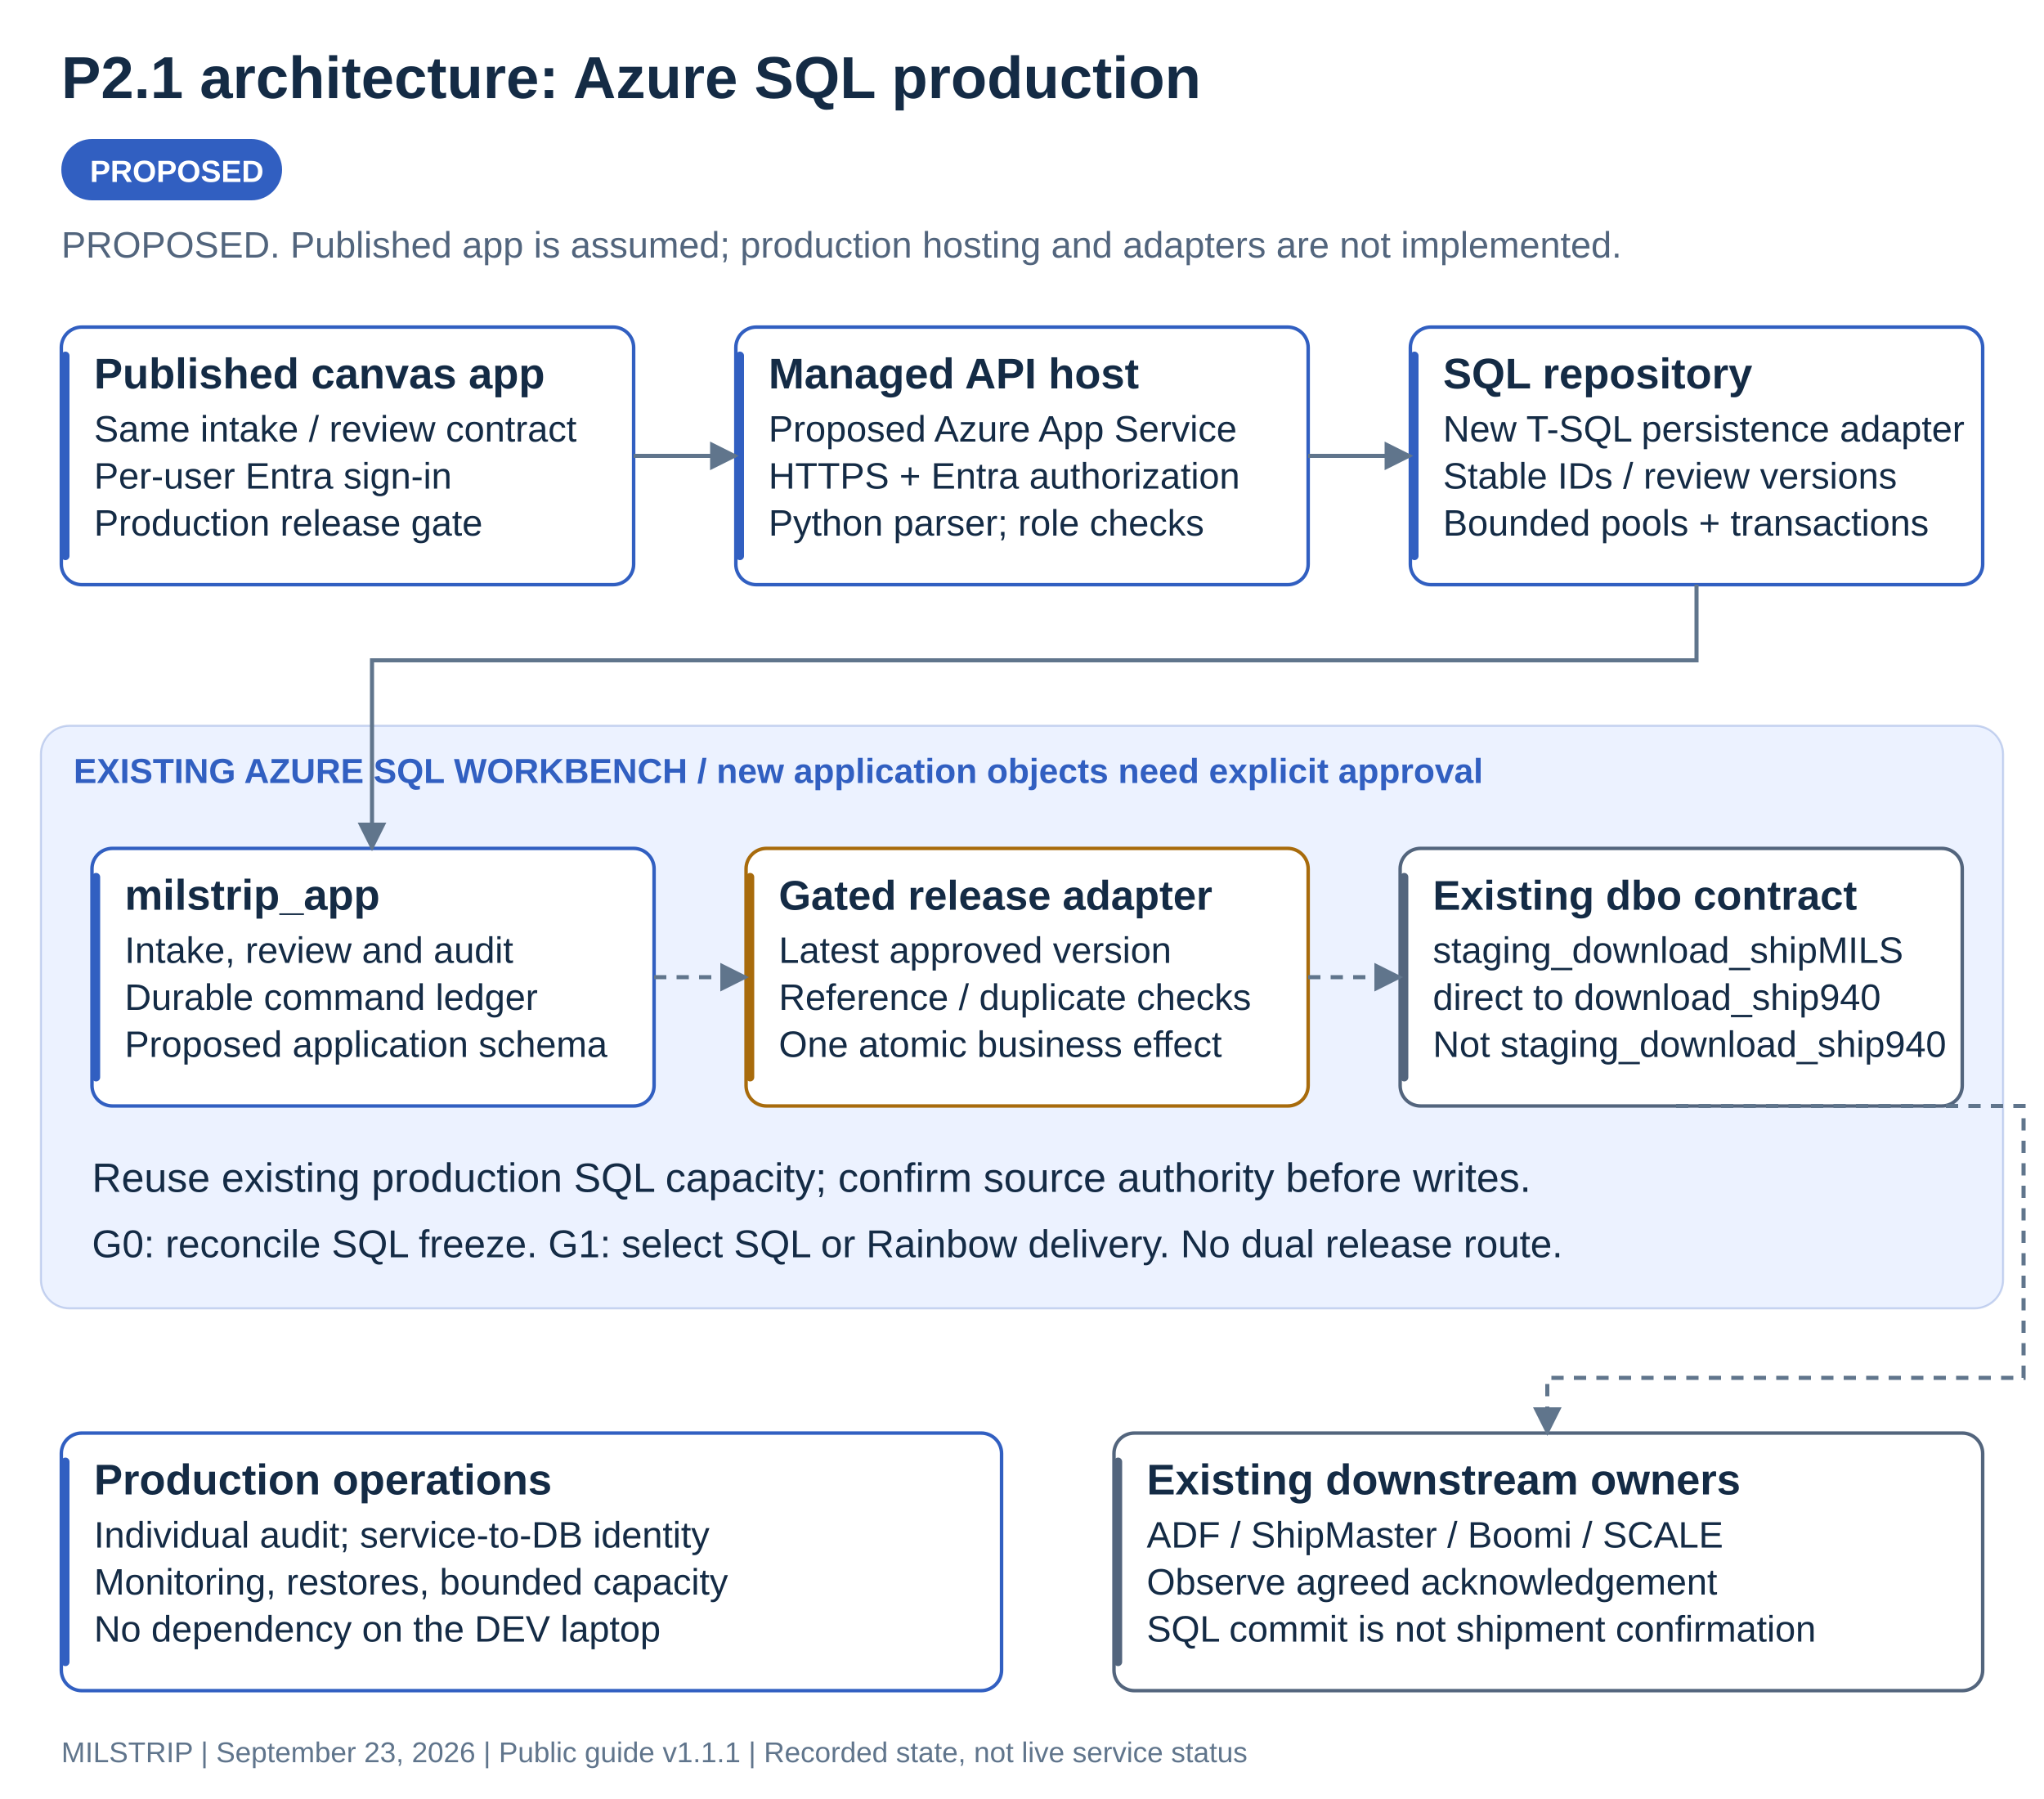
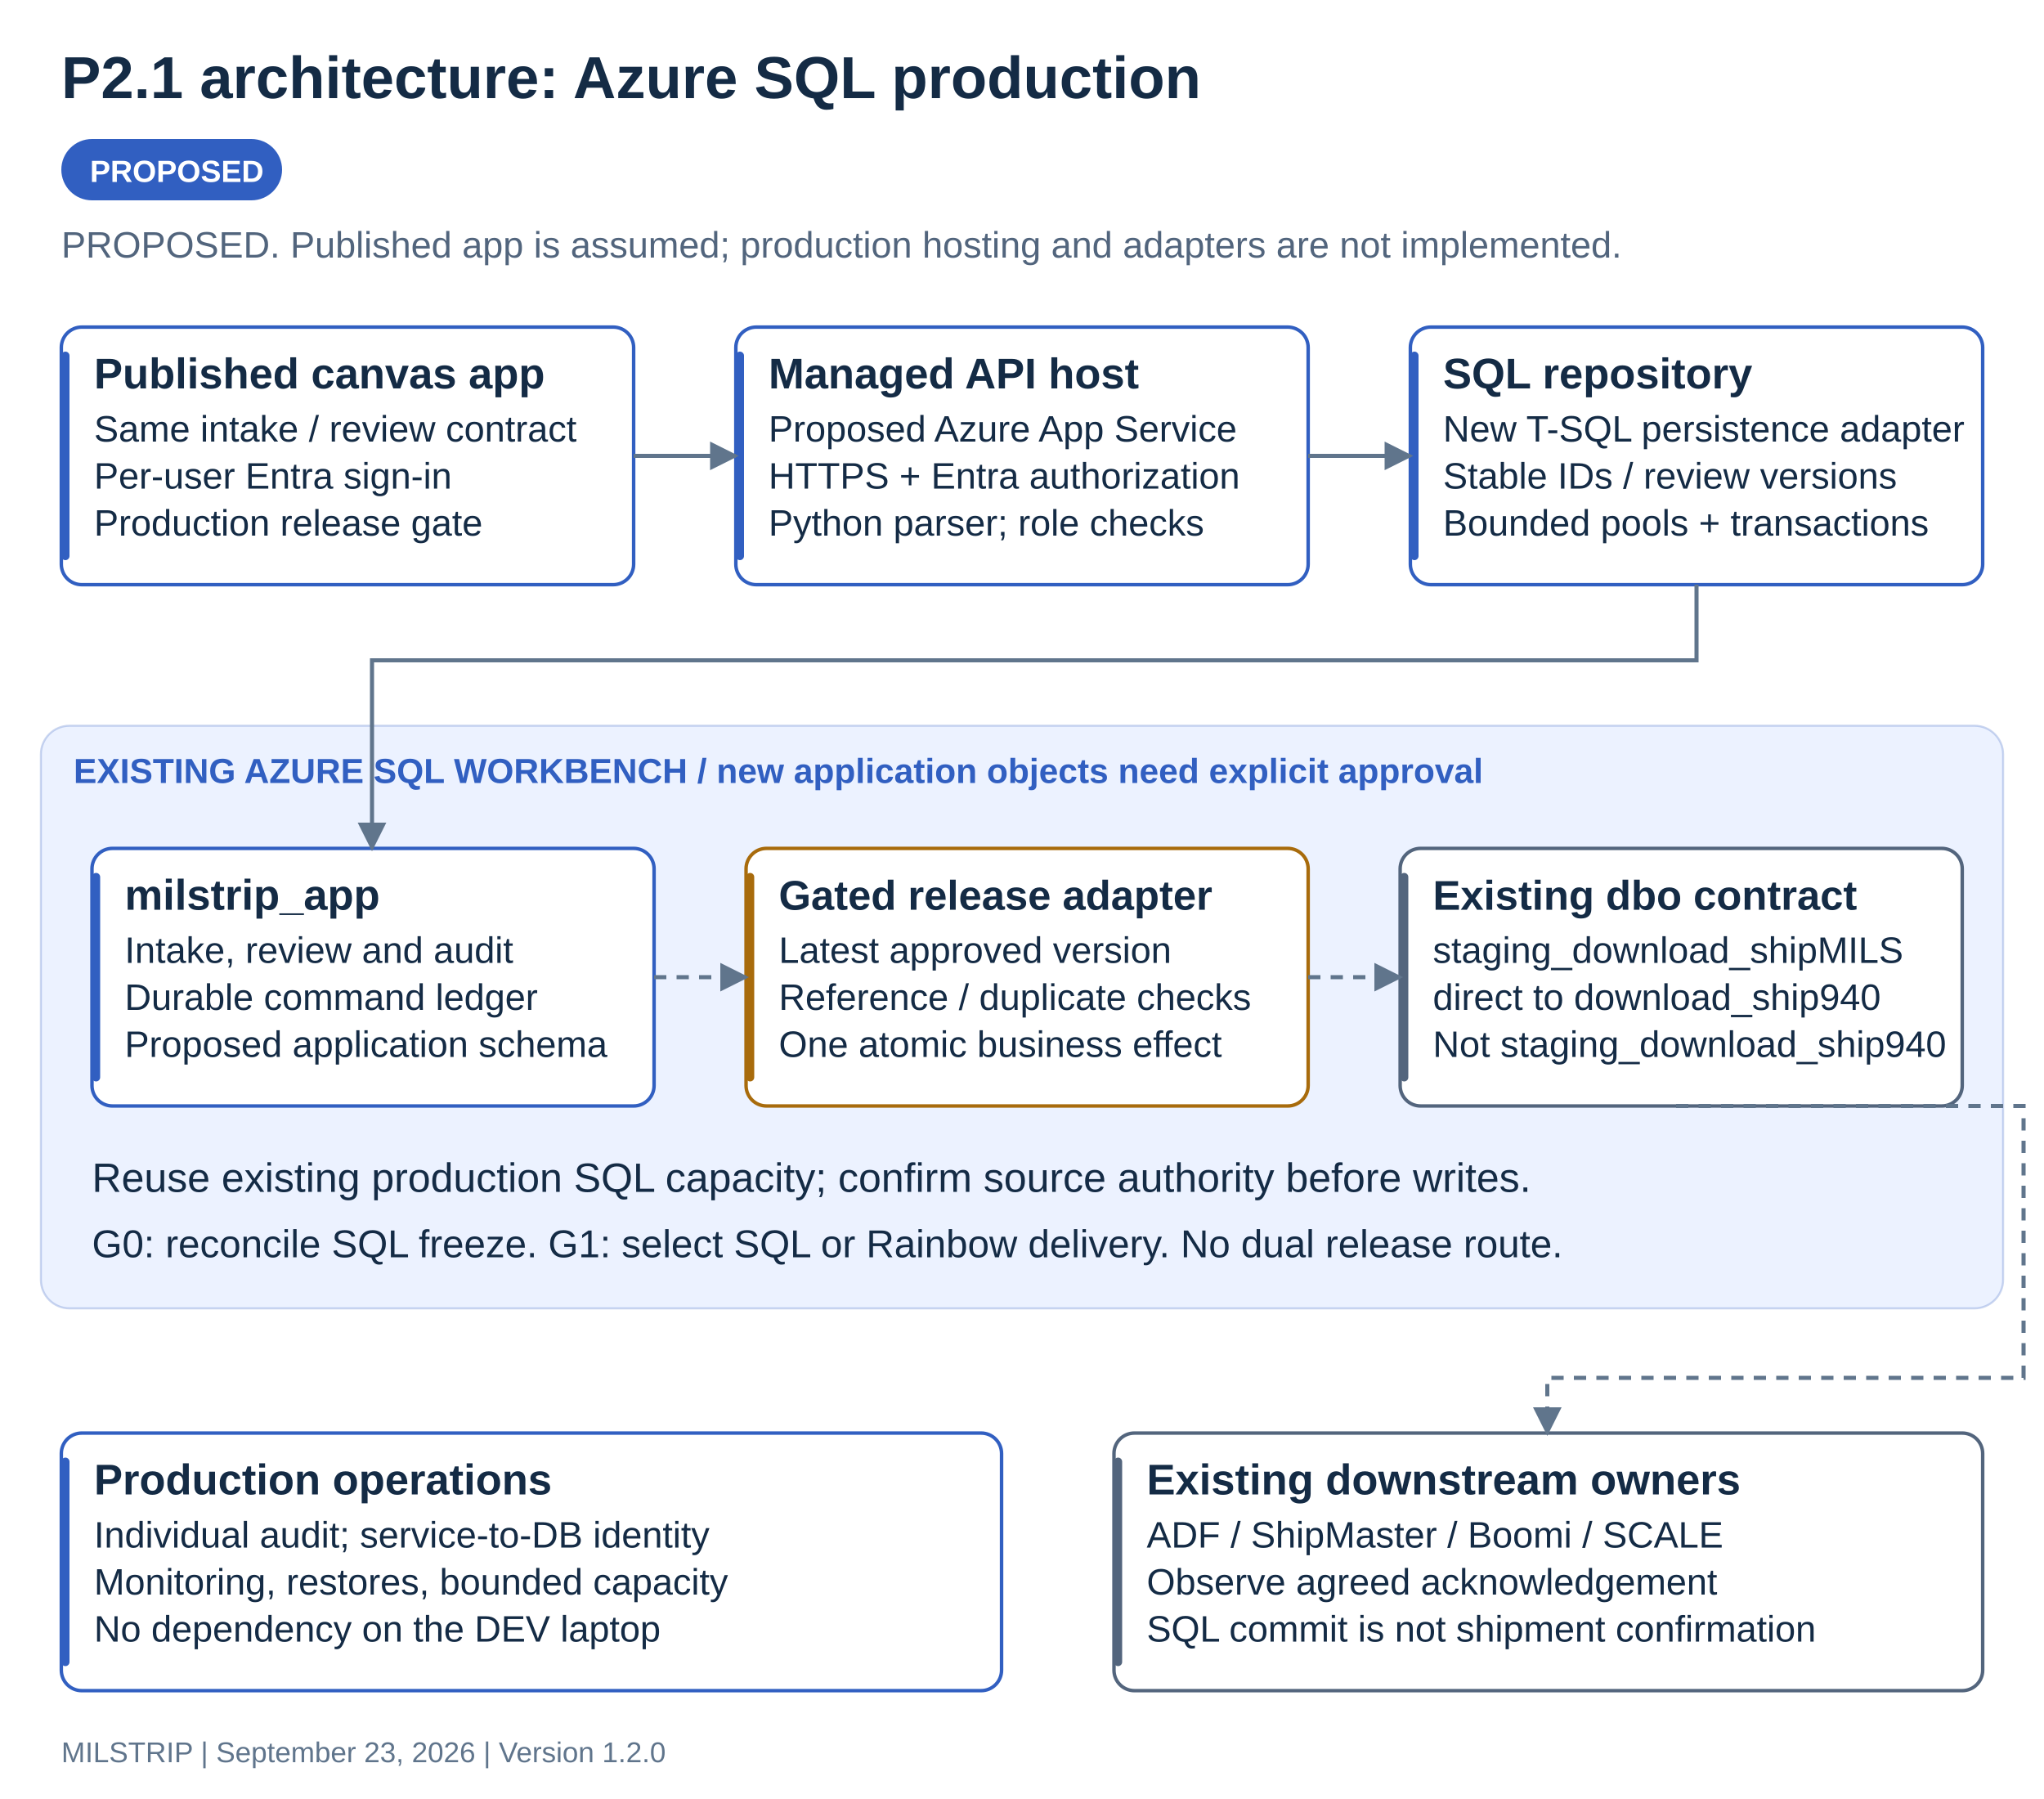
<svg xmlns="http://www.w3.org/2000/svg" width="1000" height="880" viewBox="0 0 1000 880" role="img" aria-labelledby="title desc">
  <defs>
    <marker id="arrow" viewBox="0 0 10 10" refX="9" refY="5" markerWidth="7" markerHeight="7" orient="auto-start-reverse">
      <path d="M 0 0 L 10 5 L 0 10 z" fill="#60758c" />
    </marker>
  </defs>
  <rect width="1000" height="880" fill="#ffffff" />
  <g font-family="Segoe UI, Arial, sans-serif">
    <text x="30" y="48" font-size="29" font-weight="700" fill="#142b45" text-anchor="start">P2.1 architecture: Azure SQL production</text>
    <rect x="30" y="68" width="108" height="30" rx="15" fill="#315fc1" />
    <text x="44" y="89" font-size="15" font-weight="700" fill="#ffffff" text-anchor="start">PROPOSED</text>
    <text x="30" y="126" font-size="18" font-weight="400" fill="#52657d" text-anchor="start">PROPOSED. Published app is assumed; production hosting and adapters are not implemented.</text>
    <g data-node="app">
      <rect x="30" y="160" width="280" height="126" rx="10" fill="#ffffff" stroke="#315fc1" stroke-width="1.7" />
      <rect x="30" y="172" width="4" height="102" rx="2" fill="#315fc1" />
      <text x="46" y="190" font-size="21" font-weight="700" fill="#142b45" text-anchor="start">Published canvas app</text>
      <text x="46" y="216" font-size="18" font-weight="400" fill="#142b45" text-anchor="start">Same intake / review contract</text>
      <text x="46" y="239" font-size="18" font-weight="400" fill="#142b45" text-anchor="start">Per-user Entra sign-in</text>
      <text x="46" y="262" font-size="18" font-weight="400" fill="#142b45" text-anchor="start">Production release gate</text>
    </g>
    <g data-node="api">
      <rect x="360" y="160" width="280" height="126" rx="10" fill="#ffffff" stroke="#315fc1" stroke-width="1.7" />
      <rect x="360" y="172" width="4" height="102" rx="2" fill="#315fc1" />
      <text x="376" y="190" font-size="21" font-weight="700" fill="#142b45" text-anchor="start">Managed API host</text>
      <text x="376" y="216" font-size="18" font-weight="400" fill="#142b45" text-anchor="start">Proposed Azure App Service</text>
      <text x="376" y="239" font-size="18" font-weight="400" fill="#142b45" text-anchor="start">HTTPS + Entra authorization</text>
      <text x="376" y="262" font-size="18" font-weight="400" fill="#142b45" text-anchor="start">Python parser; role checks</text>
    </g>
    <g data-node="adapter">
      <rect x="690" y="160" width="280" height="126" rx="10" fill="#ffffff" stroke="#315fc1" stroke-width="1.7" />
      <rect x="690" y="172" width="4" height="102" rx="2" fill="#315fc1" />
      <text x="706" y="190" font-size="21" font-weight="700" fill="#142b45" text-anchor="start">SQL repository</text>
      <text x="706" y="216" font-size="18" font-weight="400" fill="#142b45" text-anchor="start">New T-SQL persistence adapter</text>
      <text x="706" y="239" font-size="18" font-weight="400" fill="#142b45" text-anchor="start">Stable IDs / review versions</text>
      <text x="706" y="262" font-size="18" font-weight="400" fill="#142b45" text-anchor="start">Bounded pools + transactions</text>
    </g>
    <polyline points="310,223 360,223" fill="none" stroke="#60758c" stroke-width="2" marker-end="url(#arrow)" />
    <polyline points="640,223 690,223" fill="none" stroke="#60758c" stroke-width="2" marker-end="url(#arrow)" />
    <rect x="20" y="355" width="960" height="285" rx="14" fill="#ecf2ff" stroke="#315fc1" stroke-opacity=".25" />
    <text x="36" y="383" font-size="17" font-weight="700" fill="#315fc1" text-anchor="start">EXISTING AZURE SQL WORKBENCH  /  new application objects need explicit approval</text>
    <g data-node="metadata">
      <rect x="45" y="415" width="275" height="126" rx="10" fill="#ffffff" stroke="#315fc1" stroke-width="1.7" />
      <rect x="45" y="427" width="4" height="102" rx="2" fill="#315fc1" />
      <text x="61" y="445" font-size="21" font-weight="700" fill="#142b45" text-anchor="start">milstrip_app</text>
      <text x="61" y="471" font-size="18" font-weight="400" fill="#142b45" text-anchor="start">Intake, review and audit</text>
      <text x="61" y="494" font-size="18" font-weight="400" fill="#142b45" text-anchor="start">Durable command ledger</text>
      <text x="61" y="517" font-size="18" font-weight="400" fill="#142b45" text-anchor="start">Proposed application schema</text>
    </g>
    <g data-node="release">
      <rect x="365" y="415" width="275" height="126" rx="10" fill="#ffffff" stroke="#a86b0c" stroke-width="1.7" />
      <rect x="365" y="427" width="4" height="102" rx="2" fill="#a86b0c" />
      <text x="381" y="445" font-size="20.301" font-weight="700" fill="#142b45" text-anchor="start">Gated release adapter</text>
      <text x="381" y="471" font-size="18" font-weight="400" fill="#142b45" text-anchor="start">Latest approved version</text>
      <text x="381" y="494" font-size="18" font-weight="400" fill="#142b45" text-anchor="start">Reference / duplicate checks</text>
      <text x="381" y="517" font-size="18" font-weight="400" fill="#142b45" text-anchor="start">One atomic business effect</text>
    </g>
    <g data-node="legacy">
      <rect x="685" y="415" width="275" height="126" rx="10" fill="#ffffff" stroke="#53657d" stroke-width="1.7" />
      <rect x="685" y="427" width="4" height="102" rx="2" fill="#53657d" />
      <text x="701" y="445" font-size="20.301" font-weight="700" fill="#142b45" text-anchor="start">Existing dbo contract</text>
      <text x="701" y="471" font-size="18" font-weight="400" fill="#142b45" text-anchor="start">staging_download_shipMILS</text>
      <text x="701" y="494" font-size="18" font-weight="400" fill="#142b45" text-anchor="start">direct to download_ship940</text>
      <text x="701" y="517" font-size="18" font-weight="400" fill="#142b45" text-anchor="start">Not staging_download_ship940</text>
    </g>
    <polyline points="830,286 830,323 182,323 182,415" fill="none" stroke="#60758c" stroke-width="2" marker-end="url(#arrow)" />
    <polyline points="320,478 365,478" fill="none" stroke="#60758c" stroke-width="2" marker-end="url(#arrow)" stroke-dasharray="6 5" />
    <polyline points="640,478 685,478" fill="none" stroke="#60758c" stroke-width="2" marker-end="url(#arrow)" stroke-dasharray="6 5" />
    <text x="45" y="583" font-size="20" font-weight="400" fill="#142b45" text-anchor="start">Reuse existing production SQL capacity; confirm source authority before writes.</text>
    <text x="45" y="615" font-size="19" font-weight="400" fill="#142b45" text-anchor="start">G0: reconcile SQL freeze. G1: select SQL or Rainbow delivery. No dual release route.</text>
    <g data-node="ops">
      <rect x="30" y="701" width="460" height="126" rx="10" fill="#ffffff" stroke="#315fc1" stroke-width="1.7" />
      <rect x="30" y="713" width="4" height="102" rx="2" fill="#315fc1" />
      <text x="46" y="731" font-size="21" font-weight="700" fill="#142b45" text-anchor="start">Production operations</text>
      <text x="46" y="757" font-size="18" font-weight="400" fill="#142b45" text-anchor="start">Individual audit; service-to-DB identity</text>
      <text x="46" y="780" font-size="18" font-weight="400" fill="#142b45" text-anchor="start">Monitoring, restores, bounded capacity</text>
      <text x="46" y="803" font-size="18" font-weight="400" fill="#142b45" text-anchor="start">No dependency on the DEV laptop</text>
    </g>
    <g data-node="downstream">
      <rect x="545" y="701" width="425" height="126" rx="10" fill="#ffffff" stroke="#53657d" stroke-width="1.7" />
      <rect x="545" y="713" width="4" height="102" rx="2" fill="#53657d" />
      <text x="561" y="731" font-size="21" font-weight="700" fill="#142b45" text-anchor="start">Existing downstream owners</text>
      <text x="561" y="757" font-size="18" font-weight="400" fill="#142b45" text-anchor="start">ADF / ShipMaster / Boomi / SCALE</text>
      <text x="561" y="780" font-size="18" font-weight="400" fill="#142b45" text-anchor="start">Observe agreed acknowledgement</text>
      <text x="561" y="803" font-size="18" font-weight="400" fill="#142b45" text-anchor="start">SQL commit is not shipment confirmation</text>
    </g>
    <polyline points="820,541 990,541 990,674 757,674 757,701" fill="none" stroke="#60758c" stroke-width="2" marker-end="url(#arrow)" stroke-dasharray="6 5" />
-     <text x="30" y="862" font-size="14" font-weight="400" fill="#60758c" text-anchor="start">MILSTRIP  |  September 23, 2026  |  Public guide v1.1.1 | Recorded state, not live service status</text>
+     <text x="30" y="862" font-size="14" font-weight="400" fill="#60758c" text-anchor="start">MILSTRIP  |  September 23, 2026  |  Version 1.2.0</text>
  </g>
</svg>
